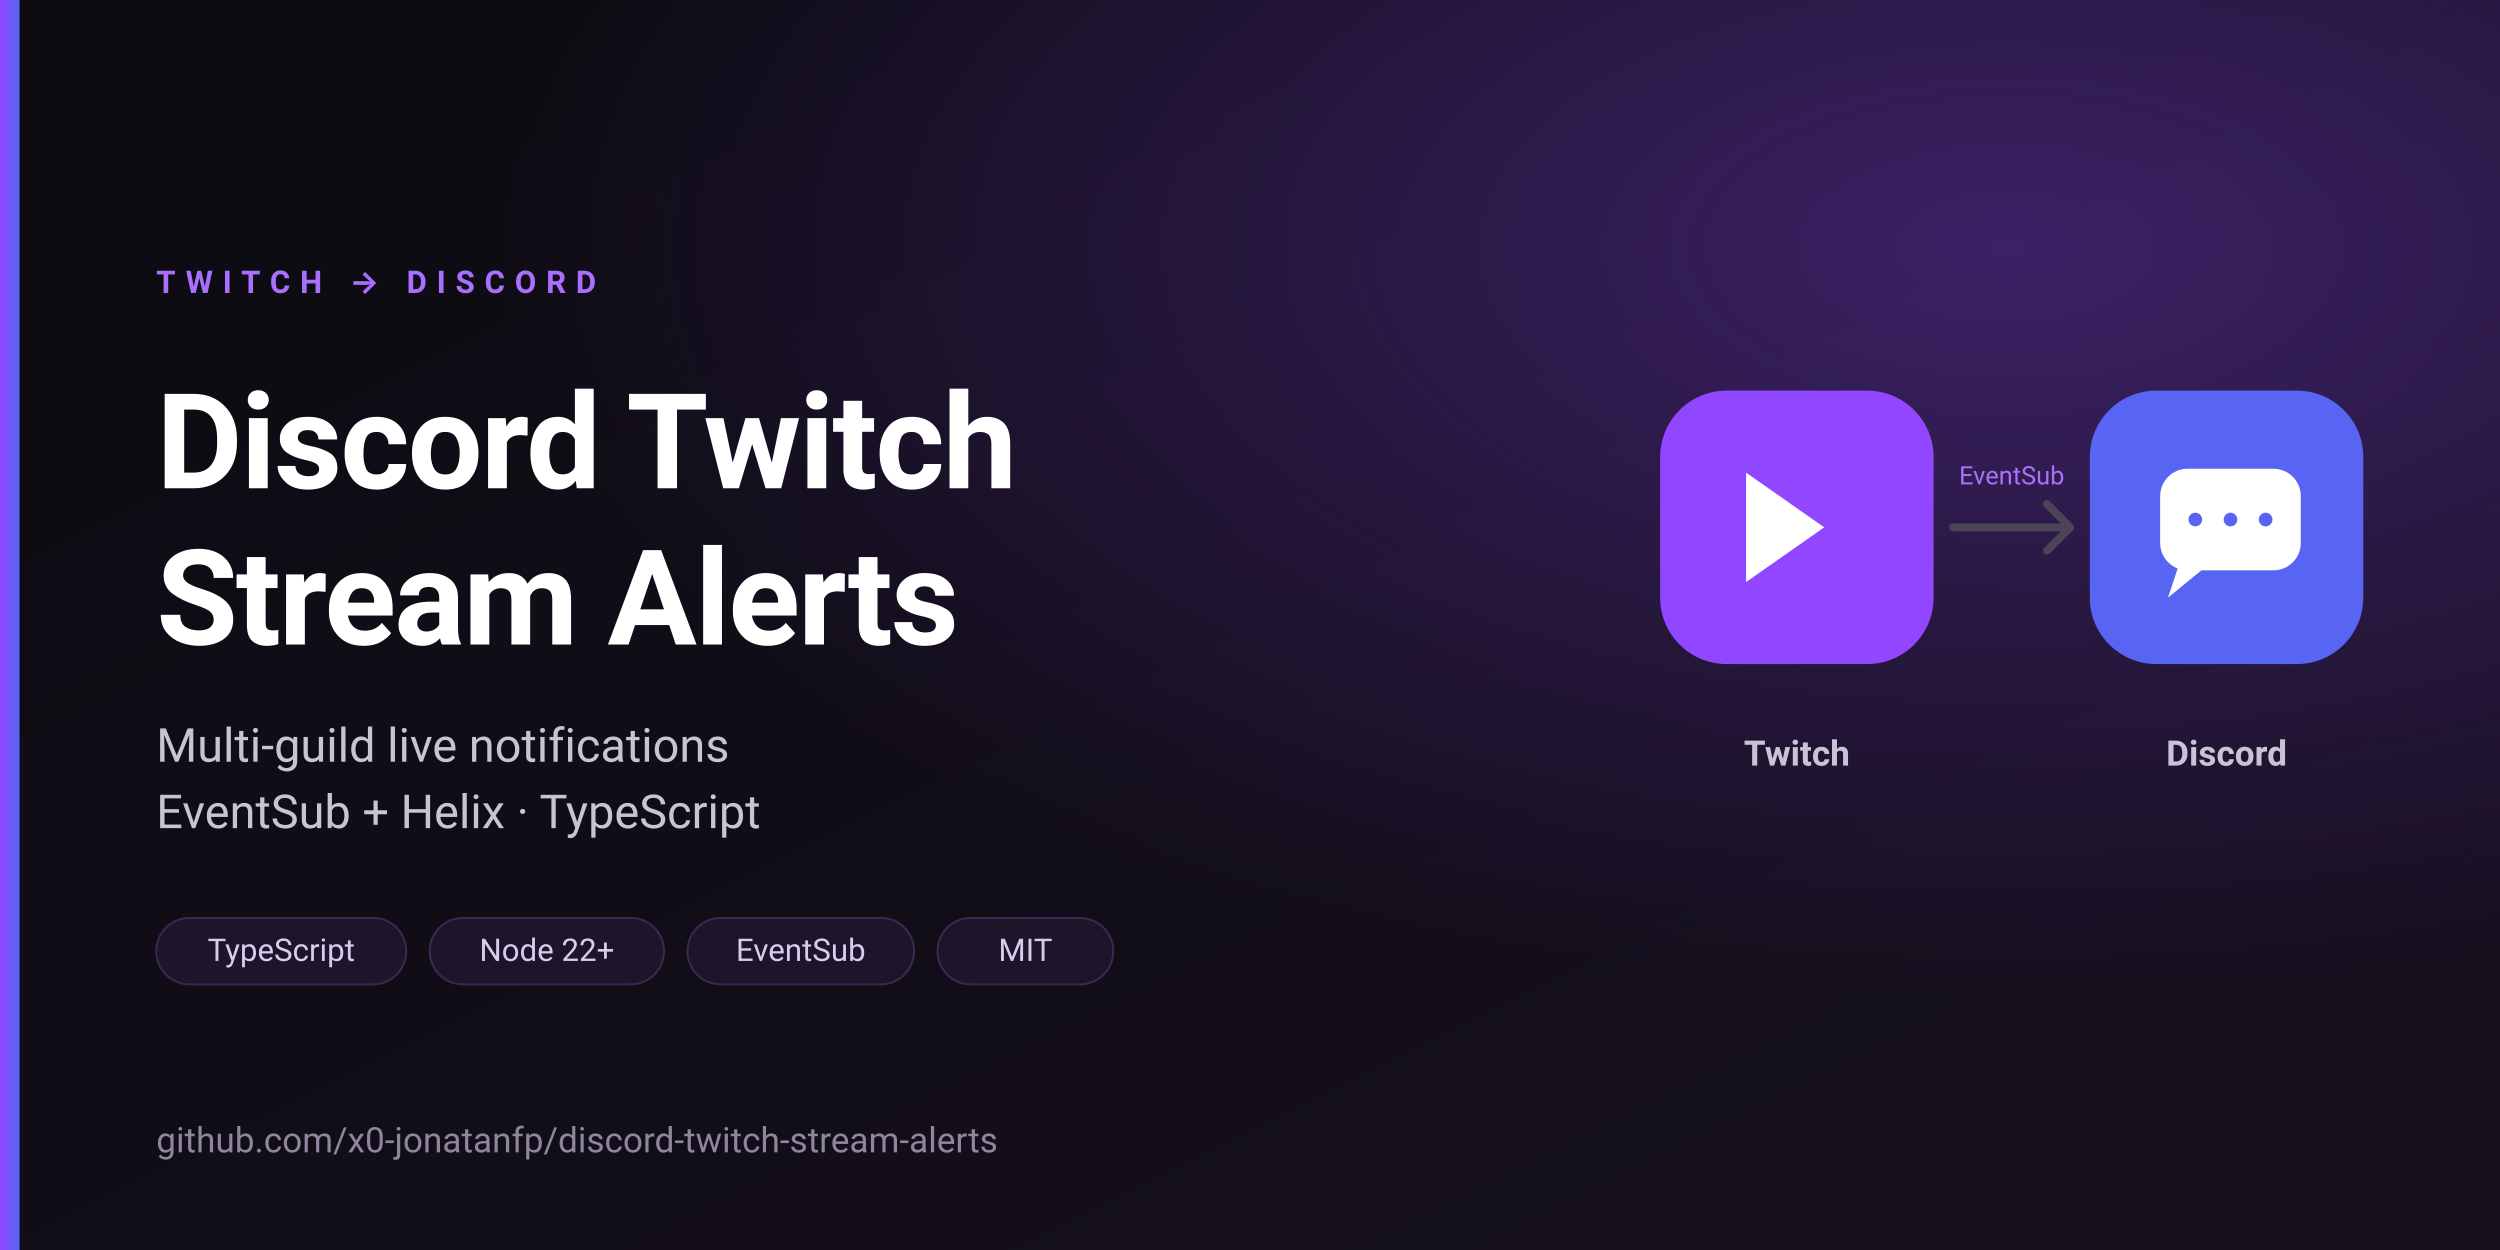
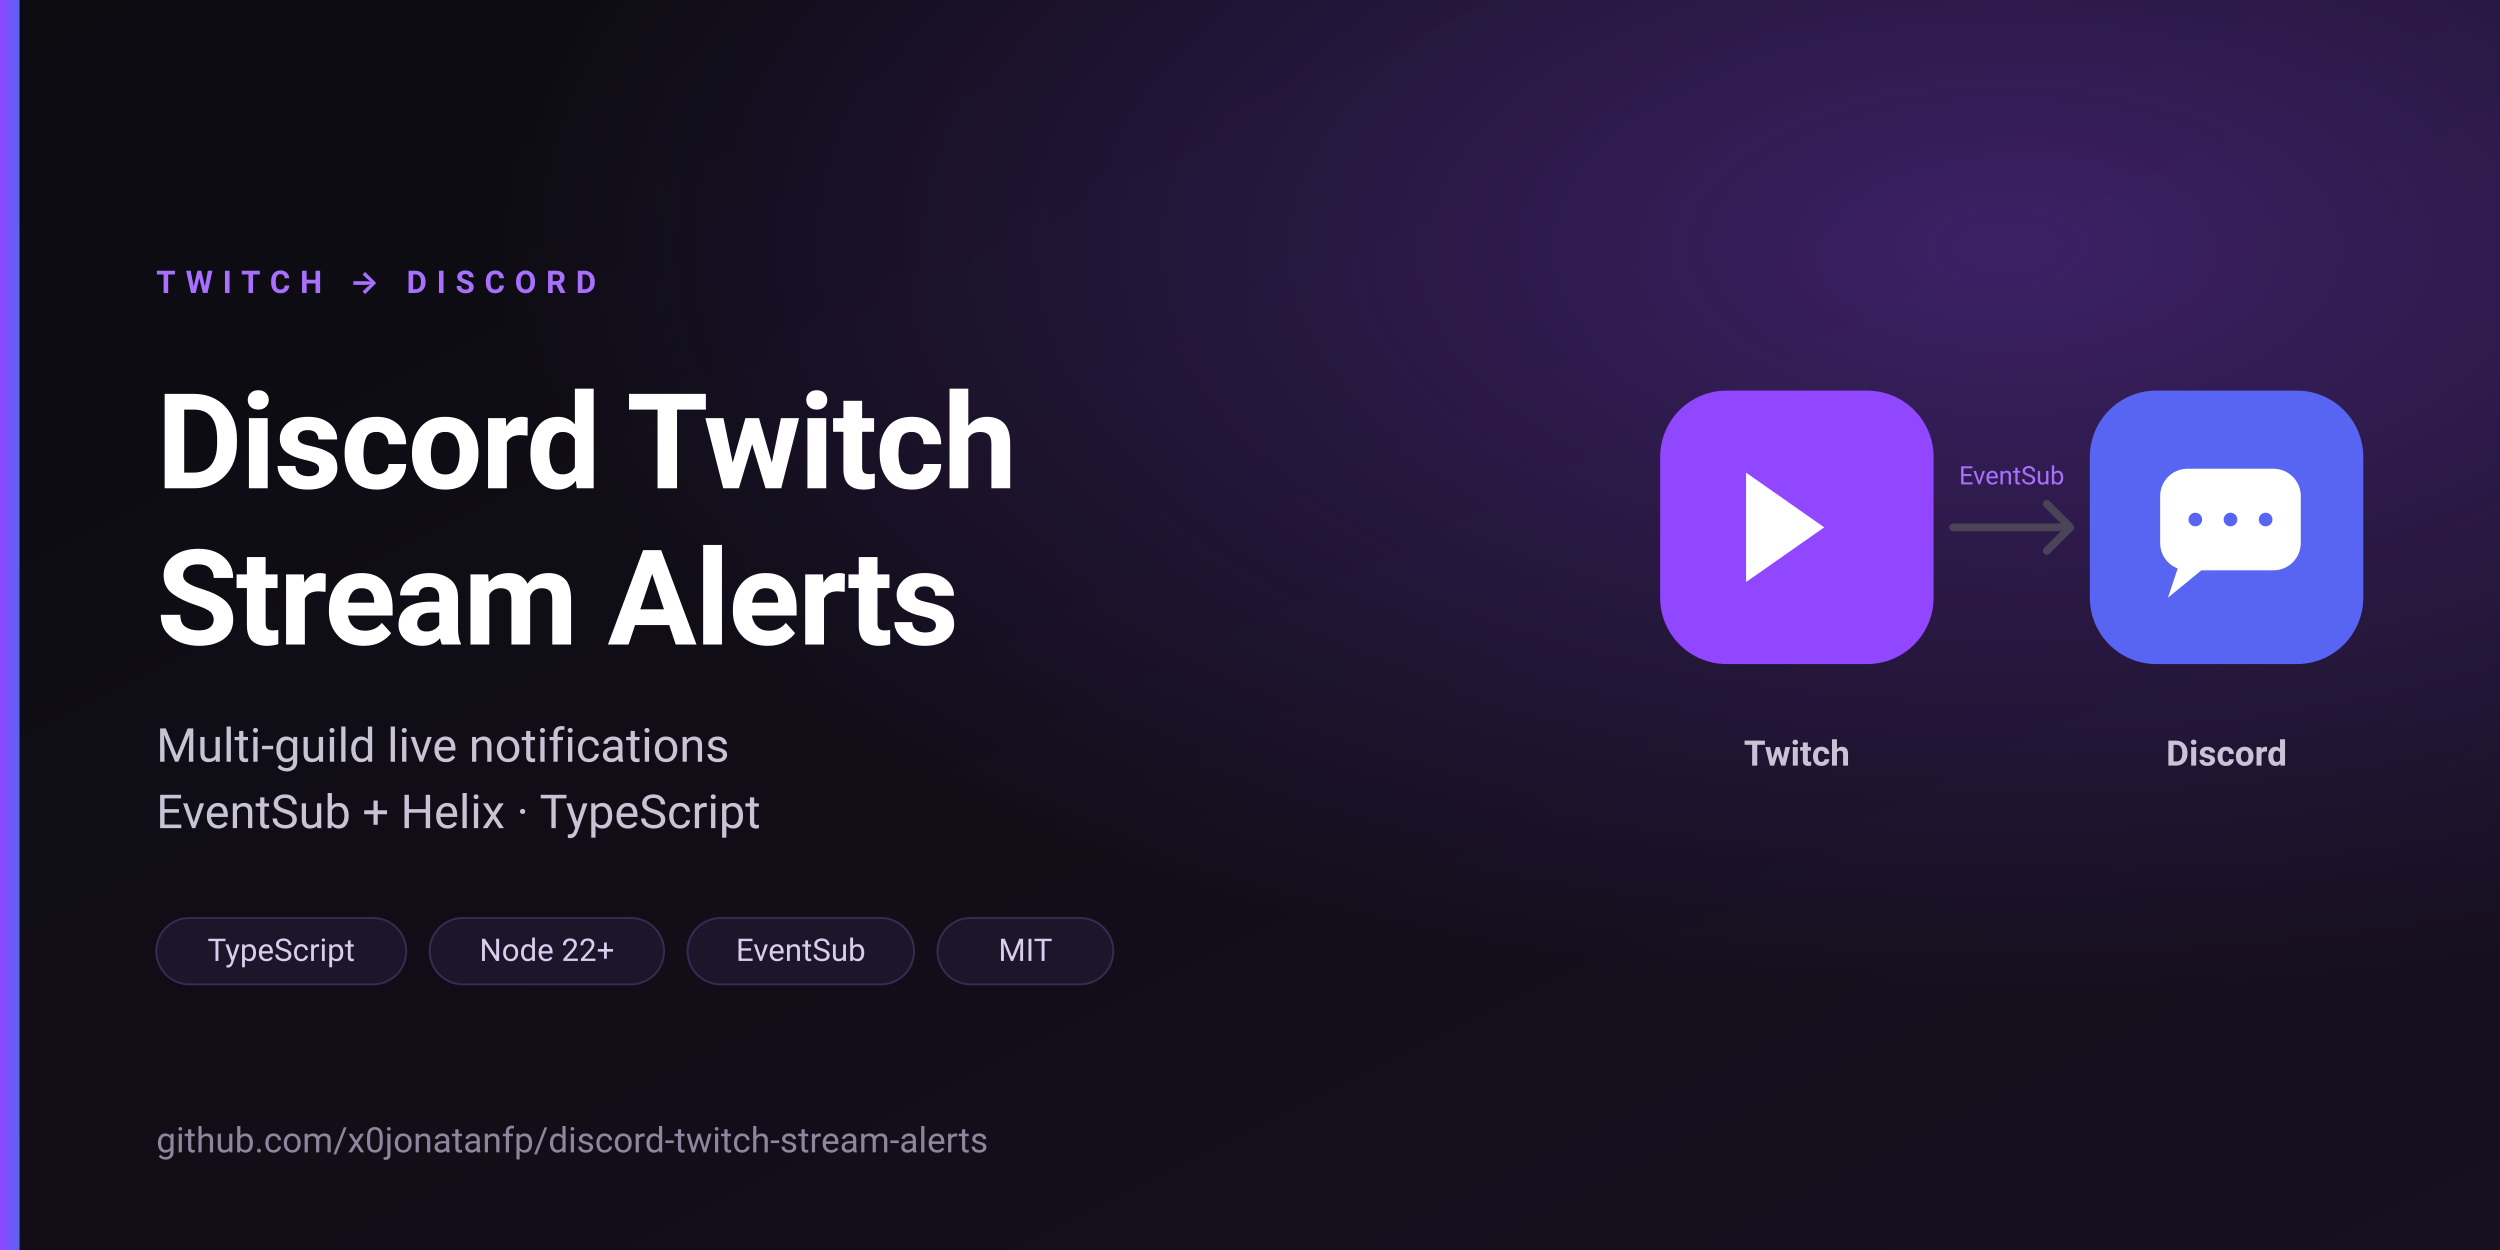
<svg xmlns="http://www.w3.org/2000/svg" width="1280" height="640" viewBox="0 0 1280 640" role="img" aria-labelledby="social-title social-desc">
  <defs>
    <linearGradient id="bg" x1="0" y1="0" x2="1" y2="1">
      <stop offset="0" stop-color="#0b0b10" />
      <stop offset="1" stop-color="#17101f" />
    </linearGradient>
    <linearGradient id="accent" x1="0" y1="0" x2="1" y2="0">
      <stop offset="0" stop-color="#9146ff" />
      <stop offset="1" stop-color="#5865f2" />
    </linearGradient>
    <radialGradient id="glow" cx="0.8" cy="0.2" r="0.6">
      <stop offset="0" stop-color="#9146ff" stop-opacity="0.34" />
      <stop offset="1" stop-color="#9146ff" stop-opacity="0" />
    </radialGradient>
  </defs>
  <rect width="1280" height="640" fill="url(#bg)" />
  <rect width="1280" height="640" fill="url(#glow)" />
  <rect x="0" y="0" width="10" height="640" fill="url(#accent)" />
  <g font-family="system-ui, -apple-system, 'Segoe UI', Roboto, sans-serif">
    <text x="80" y="150" fill="#a970ff" font-size="16" font-weight="700" letter-spacing="5">TWITCH → DISCORD</text>
    <text x="80" y="250" fill="#ffffff" font-size="68" font-weight="700" letter-spacing="-1">Discord Twitch</text>
    <text x="80" y="330" fill="#ffffff" font-size="68" font-weight="700" letter-spacing="-1">Stream Alerts</text>
    <text x="80" y="390" fill="#c9c3d6" font-size="24">Multi-guild live notifications</text>
    <text x="80" y="424" fill="#c9c3d6" font-size="24">EventSub + Helix · TypeScript</text>
    <g font-size="16">
      <rect x="80" y="470" width="128" height="34" rx="17" fill="#1d1529" stroke="#3a2a52" />
      <text x="144" y="492" text-anchor="middle" fill="#d8ccef">TypeScript</text>
      <rect x="220" y="470" width="120" height="34" rx="17" fill="#1d1529" stroke="#3a2a52" />
      <text x="280" y="492" text-anchor="middle" fill="#d8ccef">Node 22+</text>
      <rect x="352" y="470" width="116" height="34" rx="17" fill="#1d1529" stroke="#3a2a52" />
      <text x="410" y="492" text-anchor="middle" fill="#d8ccef">EventSub</text>
      <rect x="480" y="470" width="90" height="34" rx="17" fill="#1d1529" stroke="#3a2a52" />
      <text x="525" y="492" text-anchor="middle" fill="#d8ccef">MIT</text>
    </g>
-     <text x="80" y="590" fill="#8d869c" font-size="18">github.com/x0-jonatanfp/discord-twitch-stream-alerts</text>
+     <text x="80" y="590" fill="#8d869c" font-size="18">github.com/x0jonatanfp/discord-twitch-stream-alerts</text>
  </g>
  <g>
    <rect x="850" y="200" width="140" height="140" rx="34" fill="#9146ff" />
    <path d="M894 242 L894 298 L934 270 Z" fill="#ffffff" />
    <text x="920" y="392" text-anchor="middle" font-family="system-ui, -apple-system, 'Segoe UI', Roboto, sans-serif" font-size="18" font-weight="600" fill="#c9c3d6">Twitch</text>
    <line x1="1000" y1="270" x2="1058" y2="270" stroke="#4b4458" stroke-width="4" stroke-linecap="round" />
    <path d="M1048 258 L1060 270 L1048 282" fill="none" stroke="#4b4458" stroke-width="4" stroke-linecap="round" stroke-linejoin="round" />
    <text x="1030" y="248" text-anchor="middle" font-family="system-ui, -apple-system, 'Segoe UI', Roboto, sans-serif" font-size="13" fill="#a970ff">EventSub</text>
    <rect x="1070" y="200" width="140" height="140" rx="34" fill="#5865f2" />
    <rect x="1106" y="240" width="72" height="52" rx="14" fill="#ffffff" />
    <path d="M1116 288 L1110 306 L1132 288 Z" fill="#ffffff" />
    <circle cx="1124" cy="266" r="3.5" fill="#5865f2" />
    <circle cx="1142" cy="266" r="3.5" fill="#5865f2" />
    <circle cx="1160" cy="266" r="3.5" fill="#5865f2" />
    <text x="1140" y="392" text-anchor="middle" font-family="system-ui, -apple-system, 'Segoe UI', Roboto, sans-serif" font-size="18" font-weight="600" fill="#c9c3d6">Discord</text>
  </g>
</svg>
